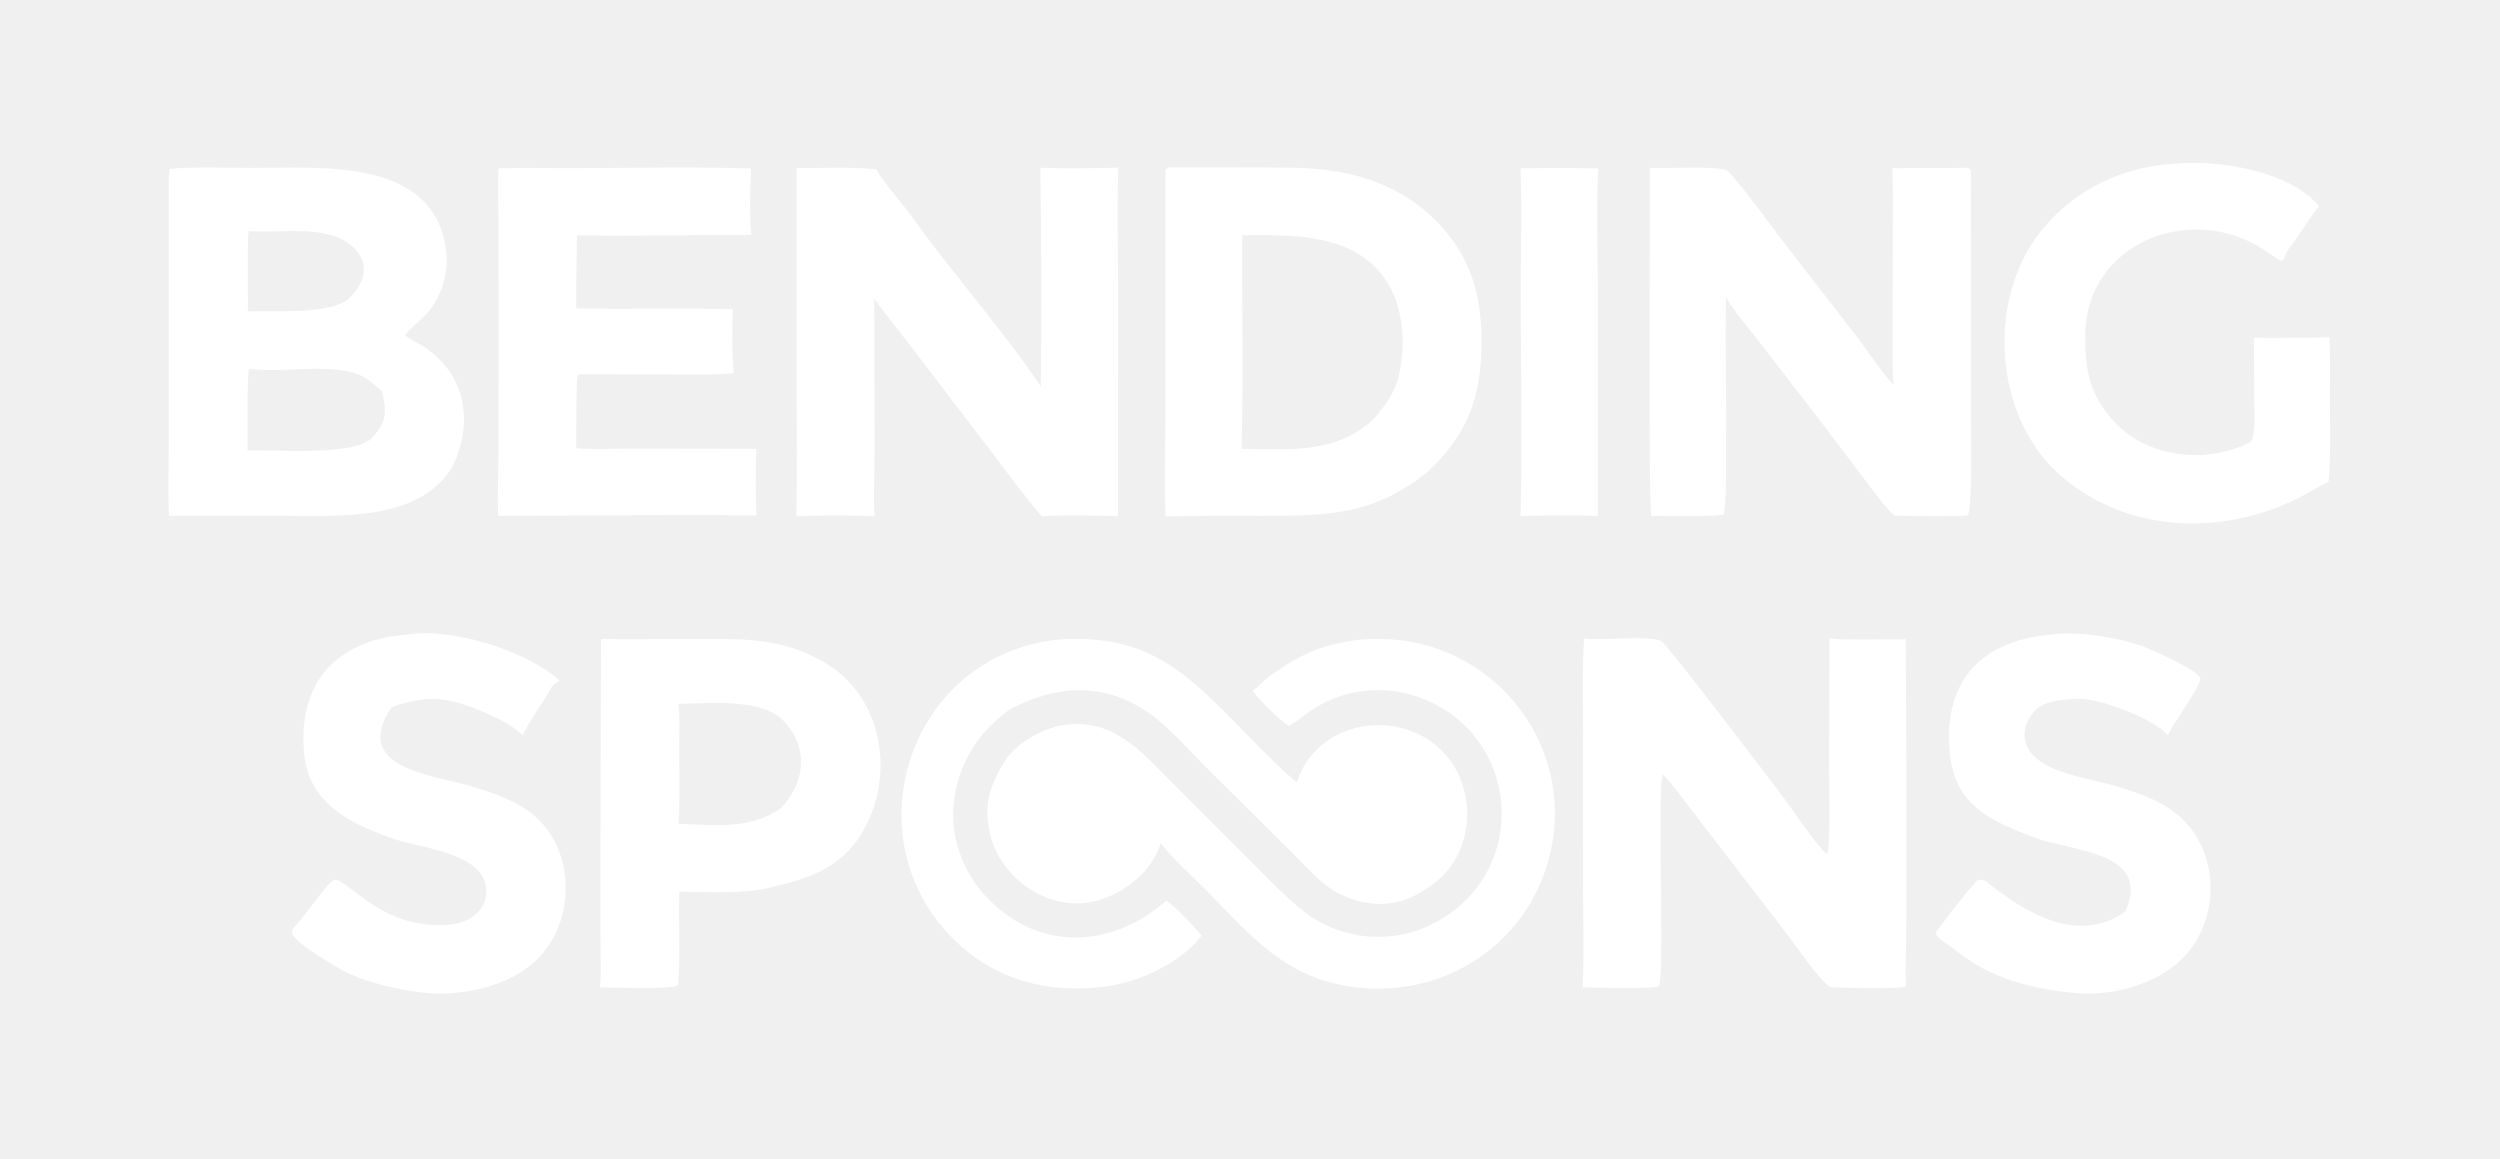
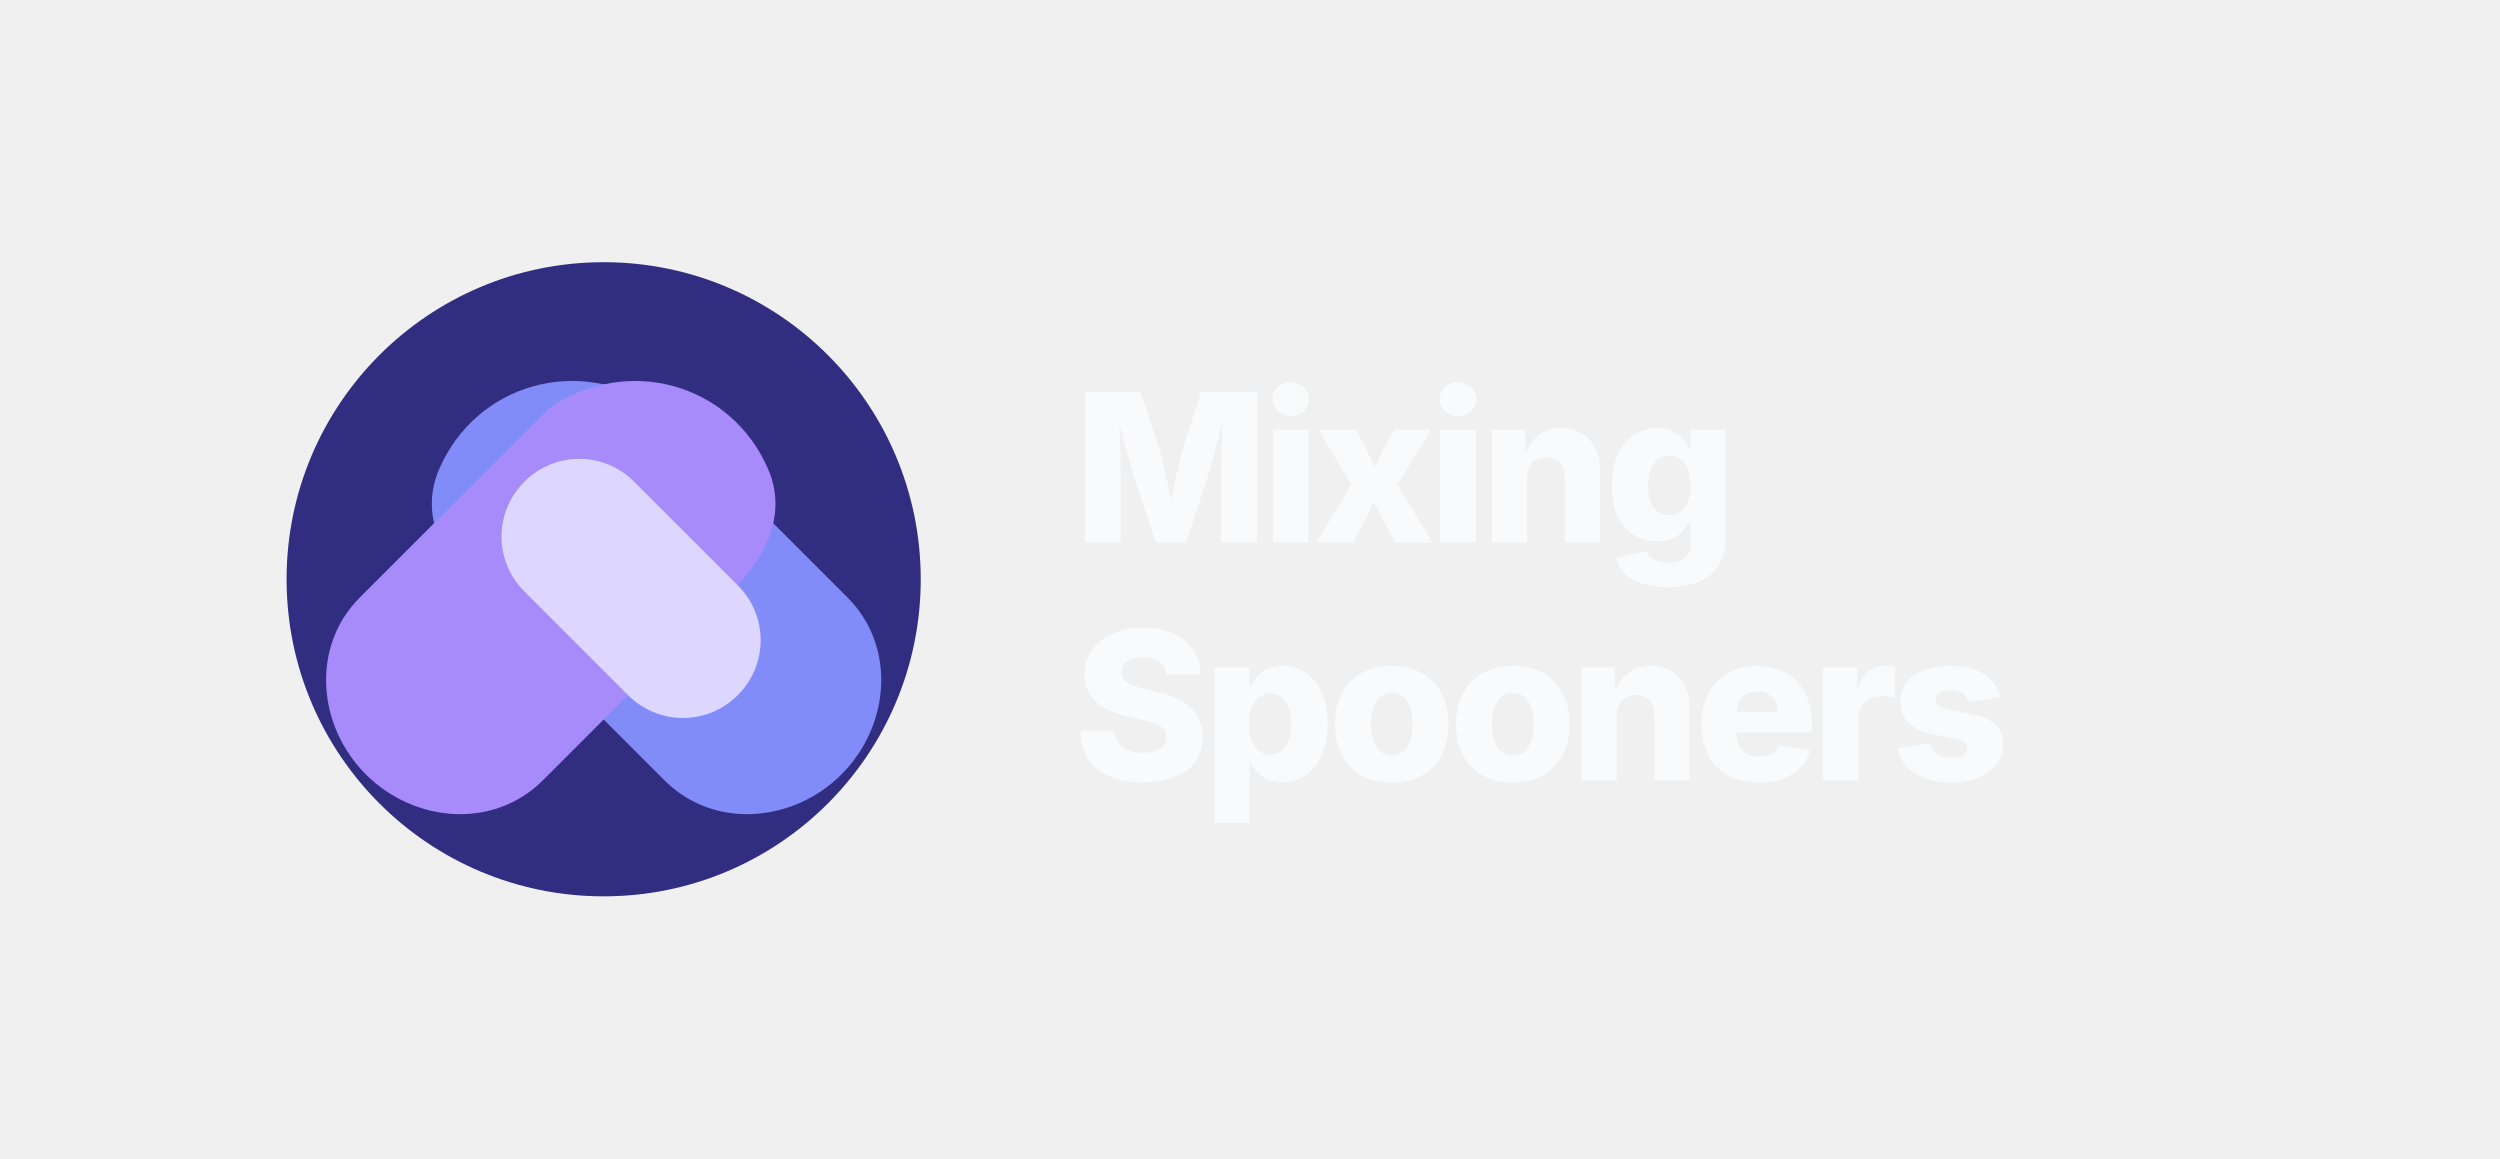
- <svg xmlns="http://www.w3.org/2000/svg" width="410" height="190" viewBox="0 0 410 190" fill="none">
-   <path d="M191.797 27.446C198.339 27.442 204.912 27.438 211.423 27.49C220.801 27.565 229.419 29.762 236.041 36.772C241.642 42.703 243.166 49.424 242.948 57.35C242.714 65.923 240.318 71.529 234.128 77.385C225.232 84.563 217.603 84.584 206.884 84.589C201.641 84.539 196.397 84.576 191.154 84.698C190.924 80.173 191.125 73.8 191.121 69.135L191.123 38.262C191.13 35.315 191.132 30.986 191.12 27.906C191.119 27.711 191.547 27.569 191.797 27.446ZM203.624 73.613C211.491 73.677 219.061 74.516 225.306 68.705C227.051 66.664 228.631 64.64 229.307 61.986C230.614 56.843 230.299 50.45 227.281 45.939C222.478 38.76 213.312 38.497 205.532 38.579C204.944 38.585 204.308 38.584 203.728 38.524C203.658 50.04 203.924 62.198 203.624 73.613Z" fill="white" />
-   <path d="M27.802 27.677C32.354 27.329 37.139 27.541 41.949 27.53C53.242 27.505 71.33 25.995 73.179 41.221C73.628 44.917 72.248 49.2 69.645 51.795C68.612 52.825 67.384 53.774 66.429 54.912C66.551 55.286 69.151 56.602 69.681 56.965C76.591 61.7 77.586 69.417 74.234 76.507C68.629 85.704 55.327 84.567 45.966 84.582L27.735 84.585C27.495 81.528 27.681 75.535 27.681 72.277L27.688 47.828L27.683 33.947C27.682 32.763 27.611 28.507 27.802 27.677ZM61.073 71.764C63.5 69.05 63.398 67.54 62.662 64.137C60.794 62.745 60.234 61.737 57.838 61.098C52.59 59.7 46.054 61.212 40.887 60.478C40.389 61.236 40.719 71.94 40.595 73.878C45.244 73.709 58.163 74.859 61.073 71.764ZM40.648 51.064C45.403 50.88 53.877 51.664 57.225 48.977C59.727 46.561 60.86 43.314 57.956 40.563C53.78 36.607 46.169 38.384 40.824 37.872C40.467 38.534 40.726 49.192 40.648 51.064Z" fill="white" />
-   <path d="M259.786 104.722C262.862 105.132 270.182 104.125 272.434 105.116C273.266 105.483 290.58 128.229 292.491 130.792C293.813 132.567 298.302 139.282 299.634 140.059C300.212 139.439 299.986 128.21 299.982 126.637L300.028 104.718C302.675 105.016 309.56 104.819 312.531 104.843C312.641 118.307 312.675 131.771 312.635 145.235C312.655 148.535 312.643 151.834 312.599 155.134C312.573 156.865 312.421 160.156 312.617 161.744C311.871 162.254 301.646 162.009 300.13 161.863C298.15 160.538 294.947 155.629 293.309 153.513L277.329 132.733C276.481 131.632 273.482 127.551 272.688 127.039C271.87 128.188 272.78 156.484 272.308 160.113C272.24 160.636 272.306 161.045 272.052 161.719C271.056 162.255 261.536 161.952 259.563 161.926C259.788 156.687 259.631 150.359 259.613 145.077L259.629 119.836C259.633 115.461 259.461 108.957 259.786 104.722Z" fill="white" />
-   <path d="M170.609 27.504C174.277 27.675 179.686 27.587 183.398 27.493C183.165 33.872 183.366 41.245 183.368 47.729L183.342 84.636C179.858 84.539 174.257 84.44 170.843 84.654C167.304 80.543 164.021 75.867 160.653 71.552L148.399 55.525C146.689 53.278 145.042 51.327 143.381 49.003L143.427 73.483C143.426 76.992 143.245 81.258 143.414 84.671C140.281 84.455 133.791 84.521 130.605 84.662C130.761 77.601 130.645 70.155 130.647 63.068L130.643 27.588C134.603 27.54 139.876 27.358 143.706 27.762C145.001 30.096 148.009 33.379 149.711 35.756C156.338 45.013 164.362 53.962 170.698 63.389C170.841 51.98 170.794 38.91 170.609 27.504Z" fill="white" />
-   <path d="M322.673 27.512C322.781 27.54 323.049 27.727 323.161 27.798C323.305 28.55 323.211 31.71 323.209 32.635L323.225 42.904L323.231 68.739C323.227 71.372 323.497 83.055 322.721 84.519C321.322 84.752 312.308 84.584 310.648 84.559C309.266 83.317 307.071 80.296 305.887 78.741L297.901 68.204L288.845 56.48C287.241 54.433 284.338 50.945 283.07 48.821C282.886 56.886 283.182 65.215 283.054 73.3C283.018 75.468 283.204 82.587 282.678 84.365C281.582 84.75 273.304 84.597 271.608 84.591C271.324 84.694 271.136 84.627 270.838 84.575C270.311 83.76 270.635 33.344 270.573 27.517C274.048 27.663 279.839 27.185 282.978 27.83C283.924 28.024 291.066 37.825 292.112 39.196L304.983 55.835C306.815 58.236 308.494 60.959 310.546 63.123C310.302 60.236 310.386 56.752 310.39 53.818L310.422 37.462C310.424 34.35 310.52 30.631 310.316 27.6C314.439 27.523 318.556 27.601 322.673 27.512Z" fill="white" />
-   <path d="M98.568 104.803C103.39 104.891 108.361 104.776 113.22 104.81C121.338 104.801 127.917 104.36 135.237 108.651C144.954 114.347 146.938 127.507 141.249 136.769C137.878 142.255 132.76 144.077 126.675 145.46C122.46 146.652 115.951 146.279 111.404 146.235C111.246 150.971 111.601 157.044 111.199 161.622C110.076 162.268 100.383 161.957 98.371 161.921C98.619 160.379 98.517 157.673 98.502 156.045C98.459 152.985 98.442 149.924 98.45 146.863L98.568 104.803ZM111.281 135.122C117.384 135.287 123.125 136.079 128.05 132.533C131.994 128.483 132.699 122.768 128.645 118.366C125.006 114.414 116.407 115.372 111.278 115.435C111.415 117.046 111.436 118.833 111.406 120.457C111.317 125.289 111.58 130.306 111.281 135.122Z" fill="white" />
-   <path d="M223.022 104.892C225.118 104.738 227.465 104.739 229.545 104.976C237.215 105.878 244.204 109.808 248.957 115.891C253.53 121.721 255.643 129.107 254.845 136.472C252.876 153.314 237.893 164.19 221.547 161.811C210.925 160.265 205.488 153.874 198.371 146.554C195.747 143.855 192.627 141.175 190.365 138.294C188.828 143.067 184.39 146.556 179.633 147.769C172.083 149.694 164.052 144.124 162.336 136.688C161.262 132.038 162.354 128.814 164.753 124.887C166.64 121.785 171.337 119.227 174.94 118.84C182.726 118.004 187.061 123.152 191.97 128.085L205.166 141.287C207.917 144.03 210.641 146.95 213.684 149.365C219.973 154.36 228.659 155.022 235.67 151.151C251.482 142.42 249.209 119.235 231.512 113.962C226.236 112.433 220.563 113.165 215.848 115.982C214.162 117.003 213.164 118.084 211.393 119.048C210.011 118.298 206.332 114.597 205.428 113.277C206.418 112.588 207.494 111.372 208.609 110.597C213.698 107.06 217.012 105.668 223.022 104.892Z" fill="white" />
-   <path d="M173.592 104.893C189.824 103.728 195.974 111.961 206.376 122.376C207.885 123.885 211.057 127.12 212.686 128.269C216.582 116.389 233.486 115.868 238.945 126.51C240.816 130.174 241.136 134.435 239.833 138.338C238.543 142.286 235.85 144.834 232.202 146.785C228.095 148.982 223.41 148.563 219.361 146.428C216.674 145.012 213.932 141.84 211.679 139.604L197.642 125.685C194.8 122.847 191.713 119.224 188.464 116.961C181.102 111.831 173.5 112.308 165.912 116.158C165.349 116.444 164.144 117.487 163.596 117.955C159.358 121.599 156.751 126.785 156.355 132.36C155.974 137.479 157.985 142.927 161.407 146.71C169.899 156.1 182.048 155.77 191.268 147.71C192.82 148.699 195.851 151.967 197.071 153.426C197.007 153.51 196.942 153.593 196.877 153.676C193.32 158.158 186.15 161.404 180.418 161.887C172.298 162.77 164.391 161.009 157.993 155.506C138.814 139.012 148.374 107.475 173.592 104.893Z" fill="white" />
-   <path d="M81.776 27.621C83.517 27.554 85.4 27.521 87.146 27.544C99.098 27.704 111.229 27.239 123.164 27.633C123.022 30.167 122.882 36.138 123.232 38.494C122.235 38.562 121.026 38.572 120.021 38.564C111.576 38.498 103.051 38.791 94.615 38.568C94.607 42.509 94.436 46.654 94.515 50.559C95.008 50.6 95.456 50.599 95.948 50.606C104.022 50.727 112.134 50.496 120.204 50.708C120.022 52.711 120.054 59.348 120.346 61.2C117.875 61.509 113.525 61.406 110.909 61.409L95.571 61.388C95.001 61.327 95.226 61.283 94.722 61.554C94.479 62.843 94.502 71.811 94.515 73.514C97.065 73.719 101.426 73.57 104.172 73.571L124.039 73.61C123.885 76.457 123.899 81.722 124.081 84.531C110.161 84.38 95.704 84.589 81.726 84.58C81.545 82.073 81.748 76.404 81.748 73.715L81.763 49.534L81.731 34.917C81.724 33.513 81.606 28.823 81.776 27.621Z" fill="white" />
-   <path d="M356.23 26.883C363.187 26.056 375.696 27.965 380.285 33.826C378.901 35.536 376.878 38.92 375.382 40.773C374.888 41.387 374.85 42.233 374.246 42.809C373.703 42.683 371.881 41.352 371.303 40.972C359.326 33.077 342.005 39.772 341.969 55.135C341.955 60.82 342.741 64.803 346.676 69.103C352.199 75.138 361.923 76.142 368.968 72.541C369.987 72.014 369.695 66.854 369.691 65.653L369.645 55.363C371.921 55.459 374.764 55.378 377.082 55.374C378.851 55.4 380.237 55.4 382.017 55.281C382.215 58.877 382.069 63.602 382.111 67.261C382.149 70.445 382.239 76.037 381.873 79.014C380.023 79.905 378.24 81.069 376.36 81.967C364.049 87.841 349.038 87.349 338.304 78.317C326.673 68.531 325.513 48.26 335.537 36.925C340.938 30.816 348.114 27.448 356.23 26.883Z" fill="white" />
-   <path d="M66.6 104.079C74.13 102.869 86.178 106.621 91.762 111.605C91.492 111.784 90.62 112.373 90.51 112.591C89.388 114.813 86.569 118.541 85.724 120.592C84.112 119.007 81.862 117.903 79.801 116.987C73.884 114.357 70.176 113.795 64.203 115.999C57.46 126.103 71.163 127.071 77.493 129.015C81.223 130.161 85.168 131.449 88.06 134.152C94.349 140.033 94.246 150.991 88.337 157.093C84.311 161.279 77.676 162.924 71.983 162.971C66.957 162.807 59.543 161.214 55.351 158.675C53.795 157.732 48.367 154.626 47.884 152.986C47.897 152.794 47.934 152.397 48.062 152.262C50.14 150.074 51.739 147.515 53.708 145.241C53.926 144.989 54.774 144.133 55.125 144.256C56.153 144.616 57.04 145.416 57.914 146.046C62.722 149.82 67.028 152 73.239 151.682C76.798 151.5 80.156 149.379 79.699 145.478C79.022 139.713 68.436 139.045 64.107 137.425C60.83 136.199 57.503 134.942 54.801 132.689C51.711 130.125 50.182 127.277 49.85 123.288C48.895 111.816 55.248 105.032 66.6 104.079Z" fill="white" />
-   <path d="M336.3 104.077C340.559 103.433 347.284 104.536 351.259 105.946C352.843 106.508 360.325 109.853 360.839 111.149C361.245 112.178 356.422 118.513 355.588 120.501L355.55 120.593C355.48 120.513 355.408 120.434 355.336 120.357C352.974 117.821 344.354 114.466 340.701 114.603C338.694 114.678 335.714 114.838 334.011 116.283C332.967 117.167 332.055 118.865 332.027 120.301C331.897 126.755 342.959 127.527 347.578 129.097C351.525 130.358 355.086 131.537 358.089 134.502C364.148 140.49 363.904 151.28 357.883 157.217C353.738 161.304 347.44 163.024 341.723 162.959C333.899 162.411 326.52 160.702 320.385 155.577C319.796 155.085 316.938 153.615 317.636 152.69C319.684 149.981 321.849 147.053 324.145 144.52C324.495 144.132 325.276 144.319 325.704 144.533C331.971 149.585 340.711 155.077 348.581 149.484C352.869 139.603 339.917 139.7 333.759 137.393C326.69 134.745 320.795 132.188 319.838 124.011C318.456 112.187 324.497 105.102 336.3 104.077Z" fill="white" />
-   <path d="M249.372 27.587C253.683 27.57 257.783 27.526 262.104 27.618C261.81 33.749 262.046 41.984 262.048 48.247L262.038 84.623C258.644 84.432 252.836 84.533 249.372 84.63C249.766 69.935 249.244 55.032 249.452 40.312C249.51 36.141 249.528 31.739 249.372 27.587Z" fill="white" />
+ <svg xmlns="http://www.w3.org/2000/svg" width="410" height="190" viewBox="0 0 410 190" fill="none" role="img" aria-labelledby="title desc">
+   <path d="M47 95C47 66.281 70.281 43 99 43C127.719 43 151 66.281 151 95C151 123.719 127.719 147 99 147C70.281 147 47 123.719 47 95Z" fill="#312E81" />
+   <path d="M72 77C78 63 95 58 108 67L139 98C147 106 146 119 138 127C130 135 117 136 109 128L78 97C72 91 69 84 72 77Z" fill="#818CF8" />
+   <path d="M126 77C120 63 103 58 90 67L59 98C51 106 52 119 60 127C68 135 81 136 89 128L120 97C126 91 129 84 126 77Z" fill="#A78BFA" />
+   <path d="M86 79C91 74 99 74 104 79L121 96C126 101 126 109 121 114C116 119 108 119 103 114L86 97C81 92 81 84 86 79Z" fill="#DDD6FE" />
+   <text x="176" y="89" fill="#F8FAFC" font-family="Inter, Arial, sans-serif" font-size="34" font-weight="800" letter-spacing="-1.2">Mixing</text>
+   <text x="176" y="128" fill="#F8FAFC" font-family="Inter, Arial, sans-serif" font-size="34" font-weight="800" letter-spacing="-1.2">Spooners</text>
</svg>
